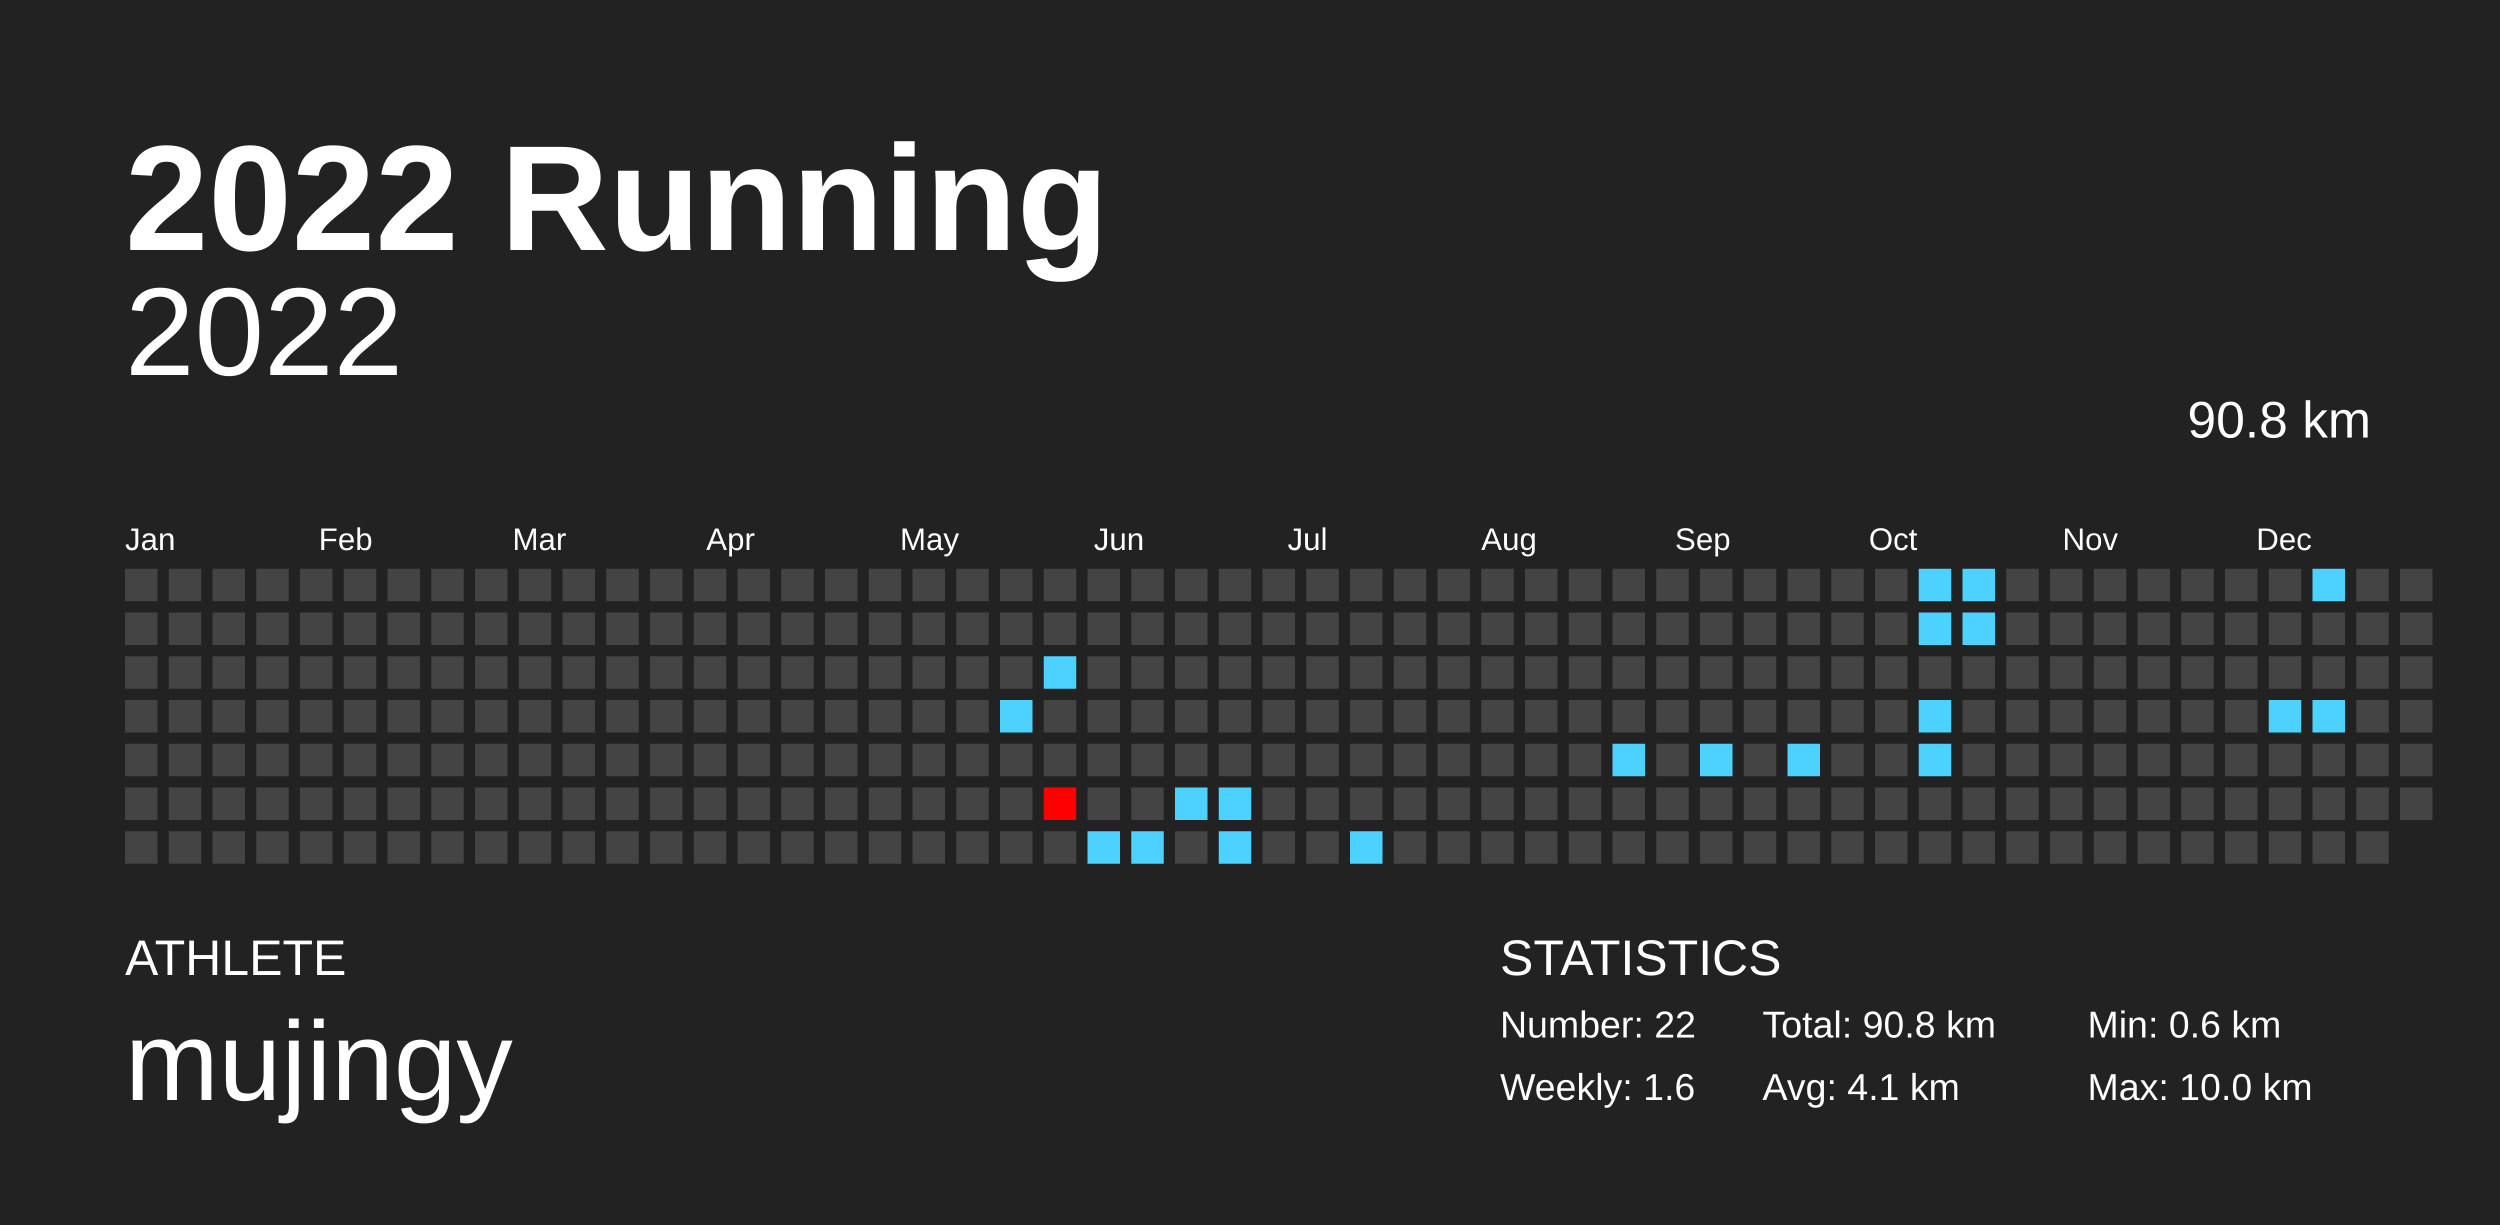
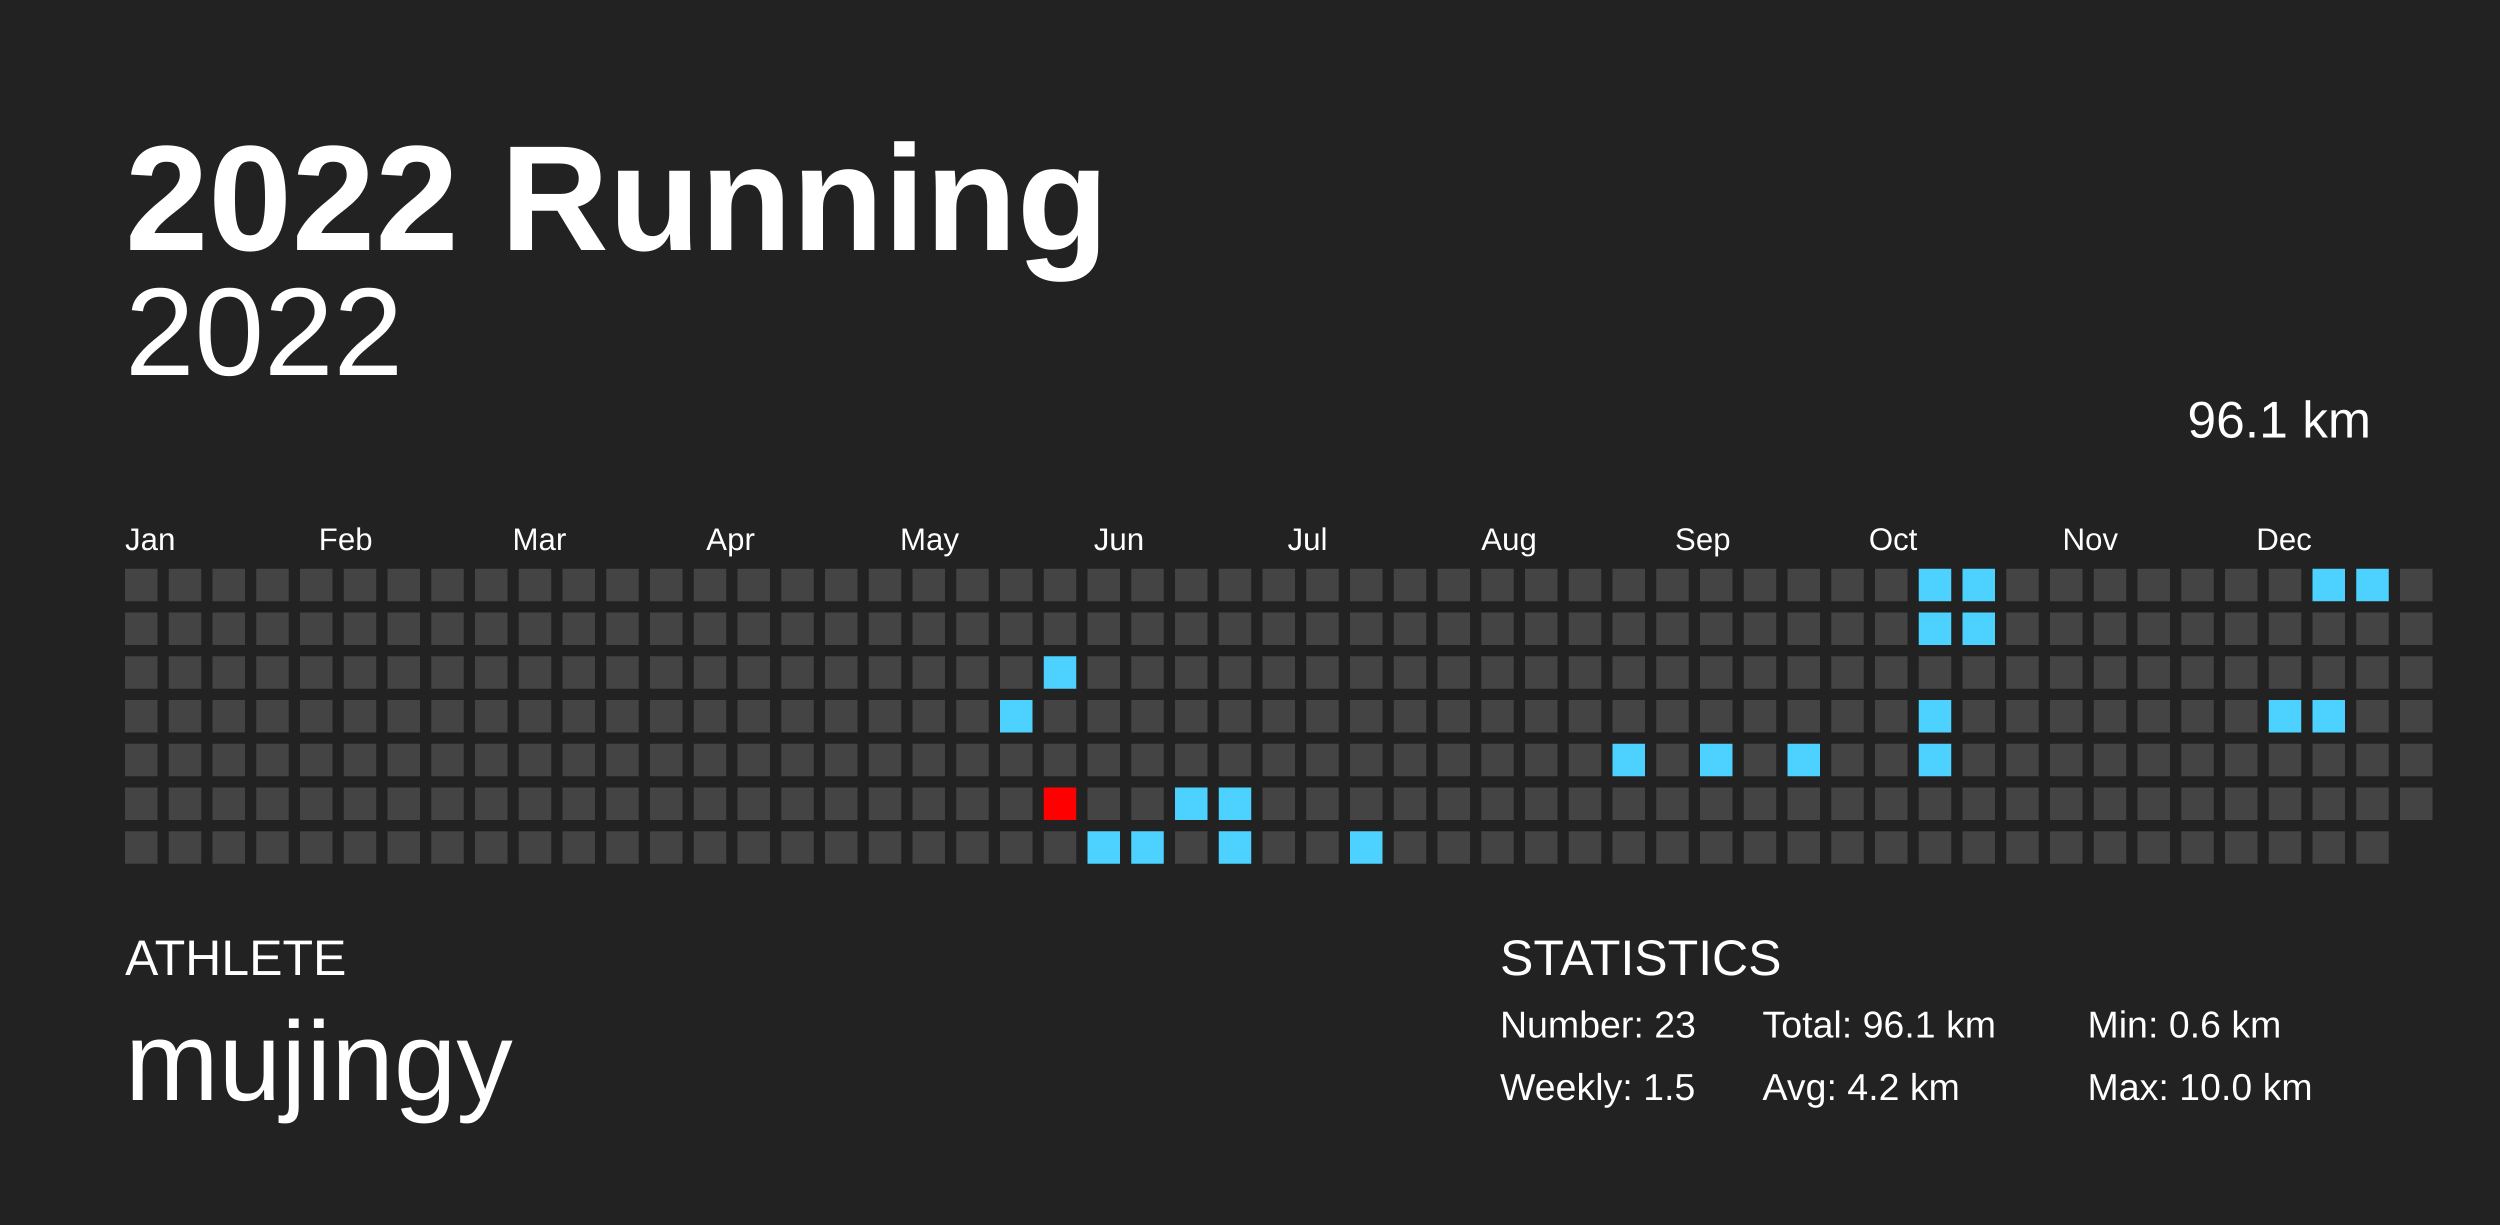
<svg xmlns="http://www.w3.org/2000/svg" baseProfile="full" height="98mm" version="1.1" viewBox="0,0,200,98" width="200mm">
  <defs />
  <rect fill="#222222" height="98" width="200" x="0" y="0" />
  <text fill="#FFFFFF" style="font-size:12px; font-family:Arial; font-weight:bold;" x="10" y="20">2022 Running</text>
  <text fill="#FFFFFF" style="font-size:4px; font-family:Arial" x="10" y="78">ATHLETE</text>
  <text fill="#FFFFFF" style="font-size:9px; font-family:Arial" x="10" y="88">mujingy</text>
  <text fill="#FFFFFF" style="font-size:4px; font-family:Arial" x="120" y="78">STATISTICS</text>
-   <text fill="#FFFFFF" style="font-size:3px; font-family:Arial" x="120" y="83">Number: 22</text>
-   <text fill="#FFFFFF" style="font-size:3px; font-family:Arial" x="120" y="88">Weekly: 1.6</text>
-   <text fill="#FFFFFF" style="font-size:3px; font-family:Arial" x="141" y="83">Total: 90.8 km</text>
-   <text fill="#FFFFFF" style="font-size:3px; font-family:Arial" x="141" y="88">Avg: 4.1 km</text>
+   <text fill="#FFFFFF" style="font-size:3px; font-family:Arial" x="120" y="83">Number: 23</text>
+   <text fill="#FFFFFF" style="font-size:3px; font-family:Arial" x="120" y="88">Weekly: 1.5</text>
+   <text fill="#FFFFFF" style="font-size:3px; font-family:Arial" x="141" y="83">Total: 96.1 km</text>
+   <text fill="#FFFFFF" style="font-size:3px; font-family:Arial" x="141" y="88">Avg: 4.2 km</text>
  <text fill="#FFFFFF" style="font-size:3px; font-family:Arial" x="167" y="83">Min: 0.6 km</text>
  <text fill="#FFFFFF" style="font-size:3px; font-family:Arial" x="167" y="88">Max: 10.0 km</text>
  <text alignment-baseline="hanging" fill="#FFFFFF" style="font-size:10.0px; font-family:Arial;" x="10" y="30">2022</text>
-   <text alignment-baseline="hanging" fill="#FFFFFF" style="font-size:4.125px; font-family:Arial;" x="175" y="35">90.8 km</text>
+   <text alignment-baseline="hanging" fill="#FFFFFF" style="font-size:4.125px; font-family:Arial;" x="175" y="35">96.1 km</text>
  <text fill="#FFFFFF" style="font-size:2.5px; font-family:Arial" x="10.0" y="44">Jan</text>
  <text fill="#FFFFFF" style="font-size:2.5px; font-family:Arial" x="25.5" y="44">Feb</text>
  <text fill="#FFFFFF" style="font-size:2.5px; font-family:Arial" x="41.0" y="44">Mar</text>
  <text fill="#FFFFFF" style="font-size:2.5px; font-family:Arial" x="56.5" y="44">Apr</text>
  <text fill="#FFFFFF" style="font-size:2.5px; font-family:Arial" x="72.0" y="44">May</text>
  <text fill="#FFFFFF" style="font-size:2.5px; font-family:Arial" x="87.5" y="44">Jun</text>
  <text fill="#FFFFFF" style="font-size:2.5px; font-family:Arial" x="103.0" y="44">Jul</text>
  <text fill="#FFFFFF" style="font-size:2.5px; font-family:Arial" x="118.5" y="44">Aug</text>
  <text fill="#FFFFFF" style="font-size:2.5px; font-family:Arial" x="134.0" y="44">Sep</text>
  <text fill="#FFFFFF" style="font-size:2.5px; font-family:Arial" x="149.5" y="44">Oct</text>
  <text fill="#FFFFFF" style="font-size:2.5px; font-family:Arial" x="165.0" y="44">Nov</text>
  <text fill="#FFFFFF" style="font-size:2.5px; font-family:Arial" x="180.5" y="44">Dec</text>
  <rect fill="#444444" height="2.6" width="2.6" x="10.0" y="45.5" />
  <rect fill="#444444" height="2.6" width="2.6" x="10.0" y="49.0" />
  <rect fill="#444444" height="2.6" width="2.6" x="10.0" y="52.5" />
  <rect fill="#444444" height="2.6" width="2.6" x="10.0" y="56.0" />
  <rect fill="#444444" height="2.6" width="2.6" x="10.0" y="59.5" />
  <rect fill="#444444" height="2.6" width="2.6" x="10.0" y="63.0" />
  <rect fill="#444444" height="2.6" width="2.6" x="10.0" y="66.5" />
  <rect fill="#444444" height="2.6" width="2.6" x="13.5" y="45.5" />
  <rect fill="#444444" height="2.6" width="2.6" x="13.5" y="49.0" />
  <rect fill="#444444" height="2.6" width="2.6" x="13.5" y="52.5" />
  <rect fill="#444444" height="2.6" width="2.6" x="13.5" y="56.0" />
  <rect fill="#444444" height="2.6" width="2.6" x="13.5" y="59.5" />
  <rect fill="#444444" height="2.6" width="2.6" x="13.5" y="63.0" />
  <rect fill="#444444" height="2.6" width="2.6" x="13.5" y="66.5" />
  <rect fill="#444444" height="2.6" width="2.6" x="17.0" y="45.5" />
  <rect fill="#444444" height="2.6" width="2.6" x="17.0" y="49.0" />
  <rect fill="#444444" height="2.6" width="2.6" x="17.0" y="52.5" />
  <rect fill="#444444" height="2.6" width="2.6" x="17.0" y="56.0" />
  <rect fill="#444444" height="2.6" width="2.6" x="17.0" y="59.5" />
  <rect fill="#444444" height="2.6" width="2.6" x="17.0" y="63.0" />
  <rect fill="#444444" height="2.6" width="2.6" x="17.0" y="66.5" />
  <rect fill="#444444" height="2.6" width="2.6" x="20.5" y="45.5" />
  <rect fill="#444444" height="2.6" width="2.6" x="20.5" y="49.0" />
  <rect fill="#444444" height="2.6" width="2.6" x="20.5" y="52.5" />
  <rect fill="#444444" height="2.6" width="2.6" x="20.5" y="56.0" />
  <rect fill="#444444" height="2.6" width="2.6" x="20.5" y="59.5" />
  <rect fill="#444444" height="2.6" width="2.6" x="20.5" y="63.0" />
  <rect fill="#444444" height="2.6" width="2.6" x="20.5" y="66.5" />
  <rect fill="#444444" height="2.6" width="2.6" x="24.0" y="45.5" />
  <rect fill="#444444" height="2.6" width="2.6" x="24.0" y="49.0" />
  <rect fill="#444444" height="2.6" width="2.6" x="24.0" y="52.5" />
  <rect fill="#444444" height="2.6" width="2.6" x="24.0" y="56.0" />
  <rect fill="#444444" height="2.6" width="2.6" x="24.0" y="59.5" />
  <rect fill="#444444" height="2.6" width="2.6" x="24.0" y="63.0" />
  <rect fill="#444444" height="2.6" width="2.6" x="24.0" y="66.5" />
  <rect fill="#444444" height="2.6" width="2.6" x="27.5" y="45.5" />
  <rect fill="#444444" height="2.6" width="2.6" x="27.5" y="49.0" />
  <rect fill="#444444" height="2.6" width="2.6" x="27.5" y="52.5" />
  <rect fill="#444444" height="2.6" width="2.6" x="27.5" y="56.0" />
  <rect fill="#444444" height="2.6" width="2.6" x="27.5" y="59.5" />
  <rect fill="#444444" height="2.6" width="2.6" x="27.5" y="63.0" />
  <rect fill="#444444" height="2.6" width="2.6" x="27.5" y="66.5" />
  <rect fill="#444444" height="2.6" width="2.6" x="31.0" y="45.5" />
  <rect fill="#444444" height="2.6" width="2.6" x="31.0" y="49.0" />
  <rect fill="#444444" height="2.6" width="2.6" x="31.0" y="52.5" />
  <rect fill="#444444" height="2.6" width="2.6" x="31.0" y="56.0" />
  <rect fill="#444444" height="2.6" width="2.6" x="31.0" y="59.5" />
  <rect fill="#444444" height="2.6" width="2.6" x="31.0" y="63.0" />
  <rect fill="#444444" height="2.6" width="2.6" x="31.0" y="66.5" />
  <rect fill="#444444" height="2.6" width="2.6" x="34.5" y="45.5" />
  <rect fill="#444444" height="2.6" width="2.6" x="34.5" y="49.0" />
  <rect fill="#444444" height="2.6" width="2.6" x="34.5" y="52.5" />
  <rect fill="#444444" height="2.6" width="2.6" x="34.5" y="56.0" />
  <rect fill="#444444" height="2.6" width="2.6" x="34.5" y="59.5" />
  <rect fill="#444444" height="2.6" width="2.6" x="34.5" y="63.0" />
  <rect fill="#444444" height="2.6" width="2.6" x="34.5" y="66.5" />
  <rect fill="#444444" height="2.6" width="2.6" x="38.0" y="45.5" />
  <rect fill="#444444" height="2.6" width="2.6" x="38.0" y="49.0" />
  <rect fill="#444444" height="2.6" width="2.6" x="38.0" y="52.5" />
  <rect fill="#444444" height="2.6" width="2.6" x="38.0" y="56.0" />
  <rect fill="#444444" height="2.6" width="2.6" x="38.0" y="59.5" />
  <rect fill="#444444" height="2.6" width="2.6" x="38.0" y="63.0" />
  <rect fill="#444444" height="2.6" width="2.6" x="38.0" y="66.5" />
  <rect fill="#444444" height="2.6" width="2.6" x="41.5" y="45.5" />
  <rect fill="#444444" height="2.6" width="2.6" x="41.5" y="49.0" />
  <rect fill="#444444" height="2.6" width="2.6" x="41.5" y="52.5" />
  <rect fill="#444444" height="2.6" width="2.6" x="41.5" y="56.0" />
  <rect fill="#444444" height="2.6" width="2.6" x="41.5" y="59.5" />
  <rect fill="#444444" height="2.6" width="2.6" x="41.5" y="63.0" />
  <rect fill="#444444" height="2.6" width="2.6" x="41.5" y="66.5" />
  <rect fill="#444444" height="2.6" width="2.6" x="45.0" y="45.5" />
  <rect fill="#444444" height="2.6" width="2.6" x="45.0" y="49.0" />
  <rect fill="#444444" height="2.6" width="2.6" x="45.0" y="52.5" />
  <rect fill="#444444" height="2.6" width="2.6" x="45.0" y="56.0" />
  <rect fill="#444444" height="2.6" width="2.6" x="45.0" y="59.5" />
  <rect fill="#444444" height="2.6" width="2.6" x="45.0" y="63.0" />
  <rect fill="#444444" height="2.6" width="2.6" x="45.0" y="66.5" />
  <rect fill="#444444" height="2.6" width="2.6" x="48.5" y="45.5" />
  <rect fill="#444444" height="2.6" width="2.6" x="48.5" y="49.0" />
  <rect fill="#444444" height="2.6" width="2.6" x="48.5" y="52.5" />
  <rect fill="#444444" height="2.6" width="2.6" x="48.5" y="56.0" />
  <rect fill="#444444" height="2.6" width="2.6" x="48.5" y="59.5" />
  <rect fill="#444444" height="2.6" width="2.6" x="48.5" y="63.0" />
  <rect fill="#444444" height="2.6" width="2.6" x="48.5" y="66.5" />
  <rect fill="#444444" height="2.6" width="2.6" x="52.0" y="45.5" />
  <rect fill="#444444" height="2.6" width="2.6" x="52.0" y="49.0" />
  <rect fill="#444444" height="2.6" width="2.6" x="52.0" y="52.5" />
  <rect fill="#444444" height="2.6" width="2.6" x="52.0" y="56.0" />
  <rect fill="#444444" height="2.6" width="2.6" x="52.0" y="59.5" />
  <rect fill="#444444" height="2.6" width="2.6" x="52.0" y="63.0" />
  <rect fill="#444444" height="2.6" width="2.6" x="52.0" y="66.5" />
  <rect fill="#444444" height="2.6" width="2.6" x="55.5" y="45.5" />
  <rect fill="#444444" height="2.6" width="2.6" x="55.5" y="49.0" />
  <rect fill="#444444" height="2.6" width="2.6" x="55.5" y="52.5" />
  <rect fill="#444444" height="2.6" width="2.6" x="55.5" y="56.0" />
  <rect fill="#444444" height="2.6" width="2.6" x="55.5" y="59.5" />
  <rect fill="#444444" height="2.6" width="2.6" x="55.5" y="63.0" />
  <rect fill="#444444" height="2.6" width="2.6" x="55.5" y="66.5" />
  <rect fill="#444444" height="2.6" width="2.6" x="59.0" y="45.5" />
  <rect fill="#444444" height="2.6" width="2.6" x="59.0" y="49.0" />
  <rect fill="#444444" height="2.6" width="2.6" x="59.0" y="52.5" />
  <rect fill="#444444" height="2.6" width="2.6" x="59.0" y="56.0" />
  <rect fill="#444444" height="2.6" width="2.6" x="59.0" y="59.5" />
  <rect fill="#444444" height="2.6" width="2.6" x="59.0" y="63.0" />
  <rect fill="#444444" height="2.6" width="2.6" x="59.0" y="66.5" />
  <rect fill="#444444" height="2.6" width="2.6" x="62.5" y="45.5" />
  <rect fill="#444444" height="2.6" width="2.6" x="62.5" y="49.0" />
  <rect fill="#444444" height="2.6" width="2.6" x="62.5" y="52.5" />
  <rect fill="#444444" height="2.6" width="2.6" x="62.5" y="56.0" />
  <rect fill="#444444" height="2.6" width="2.6" x="62.5" y="59.5" />
  <rect fill="#444444" height="2.6" width="2.6" x="62.5" y="63.0" />
  <rect fill="#444444" height="2.6" width="2.6" x="62.5" y="66.5" />
  <rect fill="#444444" height="2.6" width="2.6" x="66.0" y="45.5" />
  <rect fill="#444444" height="2.6" width="2.6" x="66.0" y="49.0" />
  <rect fill="#444444" height="2.6" width="2.6" x="66.0" y="52.5" />
  <rect fill="#444444" height="2.6" width="2.6" x="66.0" y="56.0" />
  <rect fill="#444444" height="2.6" width="2.6" x="66.0" y="59.5" />
  <rect fill="#444444" height="2.6" width="2.6" x="66.0" y="63.0" />
  <rect fill="#444444" height="2.6" width="2.6" x="66.0" y="66.5" />
  <rect fill="#444444" height="2.6" width="2.6" x="69.5" y="45.5" />
  <rect fill="#444444" height="2.6" width="2.6" x="69.5" y="49.0" />
  <rect fill="#444444" height="2.6" width="2.6" x="69.5" y="52.5" />
  <rect fill="#444444" height="2.6" width="2.6" x="69.5" y="56.0" />
  <rect fill="#444444" height="2.6" width="2.6" x="69.5" y="59.5" />
  <rect fill="#444444" height="2.6" width="2.6" x="69.5" y="63.0" />
  <rect fill="#444444" height="2.6" width="2.6" x="69.5" y="66.5" />
  <rect fill="#444444" height="2.6" width="2.6" x="73.0" y="45.5" />
  <rect fill="#444444" height="2.6" width="2.6" x="73.0" y="49.0" />
  <rect fill="#444444" height="2.6" width="2.6" x="73.0" y="52.5" />
  <rect fill="#444444" height="2.6" width="2.6" x="73.0" y="56.0" />
  <rect fill="#444444" height="2.6" width="2.6" x="73.0" y="59.5" />
  <rect fill="#444444" height="2.6" width="2.6" x="73.0" y="63.0" />
  <rect fill="#444444" height="2.6" width="2.6" x="73.0" y="66.5" />
  <rect fill="#444444" height="2.6" width="2.6" x="76.5" y="45.5" />
  <rect fill="#444444" height="2.6" width="2.6" x="76.5" y="49.0" />
  <rect fill="#444444" height="2.6" width="2.6" x="76.5" y="52.5" />
  <rect fill="#444444" height="2.6" width="2.6" x="76.5" y="56.0" />
  <rect fill="#444444" height="2.6" width="2.6" x="76.5" y="59.5" />
  <rect fill="#444444" height="2.6" width="2.6" x="76.5" y="63.0" />
  <rect fill="#444444" height="2.6" width="2.6" x="76.5" y="66.5" />
  <rect fill="#444444" height="2.6" width="2.6" x="80.0" y="45.5" />
  <rect fill="#444444" height="2.6" width="2.6" x="80.0" y="49.0" />
  <rect fill="#444444" height="2.6" width="2.6" x="80.0" y="52.5" />
  <rect fill="#4dd2ff" height="2.6" width="2.6" x="80.0" y="56.0" />
  <rect fill="#444444" height="2.6" width="2.6" x="80.0" y="59.5" />
  <rect fill="#444444" height="2.6" width="2.6" x="80.0" y="63.0" />
  <rect fill="#444444" height="2.6" width="2.6" x="80.0" y="66.5" />
  <rect fill="#444444" height="2.6" width="2.6" x="83.5" y="45.5" />
  <rect fill="#444444" height="2.6" width="2.6" x="83.5" y="49.0" />
  <rect fill="#4dd2ff" height="2.6" width="2.6" x="83.5" y="52.5" />
  <rect fill="#444444" height="2.6" width="2.6" x="83.5" y="56.0" />
  <rect fill="#444444" height="2.6" width="2.6" x="83.5" y="59.5" />
  <rect fill="#ff0000" height="2.6" width="2.6" x="83.5" y="63.0" />
  <rect fill="#444444" height="2.6" width="2.6" x="83.5" y="66.5" />
  <rect fill="#444444" height="2.6" width="2.6" x="87.0" y="45.5" />
  <rect fill="#444444" height="2.6" width="2.6" x="87.0" y="49.0" />
  <rect fill="#444444" height="2.6" width="2.6" x="87.0" y="52.5" />
  <rect fill="#444444" height="2.6" width="2.6" x="87.0" y="56.0" />
  <rect fill="#444444" height="2.6" width="2.6" x="87.0" y="59.5" />
  <rect fill="#444444" height="2.6" width="2.6" x="87.0" y="63.0" />
  <rect fill="#4dd2ff" height="2.6" width="2.6" x="87.0" y="66.5" />
  <rect fill="#444444" height="2.6" width="2.6" x="90.5" y="45.5" />
  <rect fill="#444444" height="2.6" width="2.6" x="90.5" y="49.0" />
  <rect fill="#444444" height="2.6" width="2.6" x="90.5" y="52.5" />
  <rect fill="#444444" height="2.6" width="2.6" x="90.5" y="56.0" />
  <rect fill="#444444" height="2.6" width="2.6" x="90.5" y="59.5" />
  <rect fill="#444444" height="2.6" width="2.6" x="90.5" y="63.0" />
  <rect fill="#4dd2ff" height="2.6" width="2.6" x="90.5" y="66.5" />
  <rect fill="#444444" height="2.6" width="2.6" x="94.0" y="45.5" />
  <rect fill="#444444" height="2.6" width="2.6" x="94.0" y="49.0" />
  <rect fill="#444444" height="2.6" width="2.6" x="94.0" y="52.5" />
  <rect fill="#444444" height="2.6" width="2.6" x="94.0" y="56.0" />
  <rect fill="#444444" height="2.6" width="2.6" x="94.0" y="59.5" />
  <rect fill="#4dd2ff" height="2.6" width="2.6" x="94.0" y="63.0" />
  <rect fill="#444444" height="2.6" width="2.6" x="94.0" y="66.5" />
  <rect fill="#444444" height="2.6" width="2.6" x="97.5" y="45.5" />
  <rect fill="#444444" height="2.6" width="2.6" x="97.5" y="49.0" />
  <rect fill="#444444" height="2.6" width="2.6" x="97.5" y="52.5" />
  <rect fill="#444444" height="2.6" width="2.6" x="97.5" y="56.0" />
  <rect fill="#444444" height="2.6" width="2.6" x="97.5" y="59.5" />
  <rect fill="#4dd2ff" height="2.6" width="2.6" x="97.5" y="63.0" />
  <rect fill="#4dd2ff" height="2.6" width="2.6" x="97.5" y="66.5" />
  <rect fill="#444444" height="2.6" width="2.6" x="101.0" y="45.5" />
  <rect fill="#444444" height="2.6" width="2.6" x="101.0" y="49.0" />
  <rect fill="#444444" height="2.6" width="2.6" x="101.0" y="52.5" />
  <rect fill="#444444" height="2.6" width="2.6" x="101.0" y="56.0" />
  <rect fill="#444444" height="2.6" width="2.6" x="101.0" y="59.5" />
  <rect fill="#444444" height="2.6" width="2.6" x="101.0" y="63.0" />
  <rect fill="#444444" height="2.6" width="2.6" x="101.0" y="66.5" />
  <rect fill="#444444" height="2.6" width="2.6" x="104.5" y="45.5" />
  <rect fill="#444444" height="2.6" width="2.6" x="104.5" y="49.0" />
  <rect fill="#444444" height="2.6" width="2.6" x="104.5" y="52.5" />
  <rect fill="#444444" height="2.6" width="2.6" x="104.5" y="56.0" />
  <rect fill="#444444" height="2.6" width="2.6" x="104.5" y="59.5" />
  <rect fill="#444444" height="2.6" width="2.6" x="104.5" y="63.0" />
  <rect fill="#444444" height="2.6" width="2.6" x="104.5" y="66.5" />
  <rect fill="#444444" height="2.6" width="2.6" x="108.0" y="45.5" />
  <rect fill="#444444" height="2.6" width="2.6" x="108.0" y="49.0" />
  <rect fill="#444444" height="2.6" width="2.6" x="108.0" y="52.5" />
  <rect fill="#444444" height="2.6" width="2.6" x="108.0" y="56.0" />
  <rect fill="#444444" height="2.6" width="2.6" x="108.0" y="59.5" />
  <rect fill="#444444" height="2.6" width="2.6" x="108.0" y="63.0" />
  <rect fill="#4dd2ff" height="2.6" width="2.6" x="108.0" y="66.5" />
  <rect fill="#444444" height="2.6" width="2.6" x="111.5" y="45.5" />
  <rect fill="#444444" height="2.6" width="2.6" x="111.5" y="49.0" />
  <rect fill="#444444" height="2.6" width="2.6" x="111.5" y="52.5" />
  <rect fill="#444444" height="2.6" width="2.6" x="111.5" y="56.0" />
  <rect fill="#444444" height="2.6" width="2.6" x="111.5" y="59.5" />
  <rect fill="#444444" height="2.6" width="2.6" x="111.5" y="63.0" />
  <rect fill="#444444" height="2.6" width="2.6" x="111.5" y="66.5" />
  <rect fill="#444444" height="2.6" width="2.6" x="115.0" y="45.5" />
  <rect fill="#444444" height="2.6" width="2.6" x="115.0" y="49.0" />
  <rect fill="#444444" height="2.6" width="2.6" x="115.0" y="52.5" />
  <rect fill="#444444" height="2.6" width="2.6" x="115.0" y="56.0" />
  <rect fill="#444444" height="2.6" width="2.6" x="115.0" y="59.5" />
  <rect fill="#444444" height="2.6" width="2.6" x="115.0" y="63.0" />
  <rect fill="#444444" height="2.6" width="2.6" x="115.0" y="66.5" />
  <rect fill="#444444" height="2.6" width="2.6" x="118.5" y="45.5" />
  <rect fill="#444444" height="2.6" width="2.6" x="118.5" y="49.0" />
  <rect fill="#444444" height="2.6" width="2.6" x="118.5" y="52.5" />
  <rect fill="#444444" height="2.6" width="2.6" x="118.5" y="56.0" />
  <rect fill="#444444" height="2.6" width="2.6" x="118.5" y="59.5" />
  <rect fill="#444444" height="2.6" width="2.6" x="118.5" y="63.0" />
  <rect fill="#444444" height="2.6" width="2.6" x="118.5" y="66.5" />
  <rect fill="#444444" height="2.6" width="2.6" x="122.0" y="45.5" />
  <rect fill="#444444" height="2.6" width="2.6" x="122.0" y="49.0" />
  <rect fill="#444444" height="2.6" width="2.6" x="122.0" y="52.5" />
  <rect fill="#444444" height="2.6" width="2.6" x="122.0" y="56.0" />
  <rect fill="#444444" height="2.6" width="2.6" x="122.0" y="59.5" />
  <rect fill="#444444" height="2.6" width="2.6" x="122.0" y="63.0" />
  <rect fill="#444444" height="2.6" width="2.6" x="122.0" y="66.5" />
  <rect fill="#444444" height="2.6" width="2.6" x="125.5" y="45.5" />
  <rect fill="#444444" height="2.6" width="2.6" x="125.5" y="49.0" />
  <rect fill="#444444" height="2.6" width="2.6" x="125.5" y="52.5" />
  <rect fill="#444444" height="2.6" width="2.6" x="125.5" y="56.0" />
  <rect fill="#444444" height="2.6" width="2.6" x="125.5" y="59.5" />
  <rect fill="#444444" height="2.6" width="2.6" x="125.5" y="63.0" />
  <rect fill="#444444" height="2.6" width="2.6" x="125.5" y="66.5" />
  <rect fill="#444444" height="2.6" width="2.6" x="129.0" y="45.5" />
  <rect fill="#444444" height="2.6" width="2.6" x="129.0" y="49.0" />
  <rect fill="#444444" height="2.6" width="2.6" x="129.0" y="52.5" />
  <rect fill="#444444" height="2.6" width="2.6" x="129.0" y="56.0" />
  <rect fill="#4dd2ff" height="2.6" width="2.6" x="129.0" y="59.5" />
  <rect fill="#444444" height="2.6" width="2.6" x="129.0" y="63.0" />
  <rect fill="#444444" height="2.6" width="2.6" x="129.0" y="66.5" />
  <rect fill="#444444" height="2.6" width="2.6" x="132.5" y="45.5" />
  <rect fill="#444444" height="2.6" width="2.6" x="132.5" y="49.0" />
  <rect fill="#444444" height="2.6" width="2.6" x="132.5" y="52.5" />
  <rect fill="#444444" height="2.6" width="2.6" x="132.5" y="56.0" />
  <rect fill="#444444" height="2.6" width="2.6" x="132.5" y="59.5" />
  <rect fill="#444444" height="2.6" width="2.6" x="132.5" y="63.0" />
  <rect fill="#444444" height="2.6" width="2.6" x="132.5" y="66.5" />
  <rect fill="#444444" height="2.6" width="2.6" x="136.0" y="45.5" />
  <rect fill="#444444" height="2.6" width="2.6" x="136.0" y="49.0" />
  <rect fill="#444444" height="2.6" width="2.6" x="136.0" y="52.5" />
  <rect fill="#444444" height="2.6" width="2.6" x="136.0" y="56.0" />
  <rect fill="#4dd2ff" height="2.6" width="2.6" x="136.0" y="59.5" />
  <rect fill="#444444" height="2.6" width="2.6" x="136.0" y="63.0" />
  <rect fill="#444444" height="2.6" width="2.6" x="136.0" y="66.5" />
  <rect fill="#444444" height="2.6" width="2.6" x="139.5" y="45.5" />
  <rect fill="#444444" height="2.6" width="2.6" x="139.5" y="49.0" />
  <rect fill="#444444" height="2.6" width="2.6" x="139.5" y="52.5" />
  <rect fill="#444444" height="2.6" width="2.6" x="139.5" y="56.0" />
  <rect fill="#444444" height="2.6" width="2.6" x="139.5" y="59.5" />
  <rect fill="#444444" height="2.6" width="2.6" x="139.5" y="63.0" />
  <rect fill="#444444" height="2.6" width="2.6" x="139.5" y="66.5" />
  <rect fill="#444444" height="2.6" width="2.6" x="143.0" y="45.5" />
  <rect fill="#444444" height="2.6" width="2.6" x="143.0" y="49.0" />
  <rect fill="#444444" height="2.6" width="2.6" x="143.0" y="52.5" />
  <rect fill="#444444" height="2.6" width="2.6" x="143.0" y="56.0" />
  <rect fill="#4dd2ff" height="2.6" width="2.6" x="143.0" y="59.5" />
  <rect fill="#444444" height="2.6" width="2.6" x="143.0" y="63.0" />
  <rect fill="#444444" height="2.6" width="2.6" x="143.0" y="66.5" />
  <rect fill="#444444" height="2.6" width="2.6" x="146.5" y="45.5" />
  <rect fill="#444444" height="2.6" width="2.6" x="146.5" y="49.0" />
  <rect fill="#444444" height="2.6" width="2.6" x="146.5" y="52.5" />
  <rect fill="#444444" height="2.6" width="2.6" x="146.5" y="56.0" />
  <rect fill="#444444" height="2.6" width="2.6" x="146.5" y="59.5" />
  <rect fill="#444444" height="2.6" width="2.6" x="146.5" y="63.0" />
  <rect fill="#444444" height="2.6" width="2.6" x="146.5" y="66.5" />
  <rect fill="#444444" height="2.6" width="2.6" x="150.0" y="45.5" />
  <rect fill="#444444" height="2.6" width="2.6" x="150.0" y="49.0" />
  <rect fill="#444444" height="2.6" width="2.6" x="150.0" y="52.5" />
  <rect fill="#444444" height="2.6" width="2.6" x="150.0" y="56.0" />
  <rect fill="#444444" height="2.6" width="2.6" x="150.0" y="59.5" />
  <rect fill="#444444" height="2.6" width="2.6" x="150.0" y="63.0" />
  <rect fill="#444444" height="2.6" width="2.6" x="150.0" y="66.5" />
  <rect fill="#4dd2ff" height="2.6" width="2.6" x="153.5" y="45.5" />
  <rect fill="#4dd2ff" height="2.6" width="2.6" x="153.5" y="49.0" />
  <rect fill="#444444" height="2.6" width="2.6" x="153.5" y="52.5" />
  <rect fill="#4dd2ff" height="2.6" width="2.6" x="153.5" y="56.0" />
  <rect fill="#4dd2ff" height="2.6" width="2.6" x="153.5" y="59.5" />
  <rect fill="#444444" height="2.6" width="2.6" x="153.5" y="63.0" />
  <rect fill="#444444" height="2.6" width="2.6" x="153.5" y="66.5" />
  <rect fill="#4dd2ff" height="2.6" width="2.6" x="157.0" y="45.5" />
  <rect fill="#4dd2ff" height="2.6" width="2.6" x="157.0" y="49.0" />
  <rect fill="#444444" height="2.6" width="2.6" x="157.0" y="52.5" />
  <rect fill="#444444" height="2.6" width="2.6" x="157.0" y="56.0" />
  <rect fill="#444444" height="2.6" width="2.6" x="157.0" y="59.5" />
  <rect fill="#444444" height="2.6" width="2.6" x="157.0" y="63.0" />
  <rect fill="#444444" height="2.6" width="2.6" x="157.0" y="66.5" />
  <rect fill="#444444" height="2.6" width="2.6" x="160.5" y="45.5" />
  <rect fill="#444444" height="2.6" width="2.6" x="160.5" y="49.0" />
  <rect fill="#444444" height="2.6" width="2.6" x="160.5" y="52.5" />
  <rect fill="#444444" height="2.6" width="2.6" x="160.5" y="56.0" />
  <rect fill="#444444" height="2.6" width="2.6" x="160.5" y="59.5" />
  <rect fill="#444444" height="2.6" width="2.6" x="160.5" y="63.0" />
  <rect fill="#444444" height="2.6" width="2.6" x="160.5" y="66.5" />
  <rect fill="#444444" height="2.6" width="2.6" x="164.0" y="45.5" />
  <rect fill="#444444" height="2.6" width="2.6" x="164.0" y="49.0" />
  <rect fill="#444444" height="2.6" width="2.6" x="164.0" y="52.5" />
  <rect fill="#444444" height="2.6" width="2.6" x="164.0" y="56.0" />
  <rect fill="#444444" height="2.6" width="2.6" x="164.0" y="59.5" />
  <rect fill="#444444" height="2.6" width="2.6" x="164.0" y="63.0" />
  <rect fill="#444444" height="2.6" width="2.6" x="164.0" y="66.5" />
  <rect fill="#444444" height="2.6" width="2.6" x="167.5" y="45.5" />
  <rect fill="#444444" height="2.6" width="2.6" x="167.5" y="49.0" />
  <rect fill="#444444" height="2.6" width="2.6" x="167.5" y="52.5" />
  <rect fill="#444444" height="2.6" width="2.6" x="167.5" y="56.0" />
  <rect fill="#444444" height="2.6" width="2.6" x="167.5" y="59.5" />
  <rect fill="#444444" height="2.6" width="2.6" x="167.5" y="63.0" />
  <rect fill="#444444" height="2.6" width="2.6" x="167.5" y="66.5" />
  <rect fill="#444444" height="2.6" width="2.6" x="171.0" y="45.5" />
  <rect fill="#444444" height="2.6" width="2.6" x="171.0" y="49.0" />
  <rect fill="#444444" height="2.6" width="2.6" x="171.0" y="52.5" />
  <rect fill="#444444" height="2.6" width="2.6" x="171.0" y="56.0" />
  <rect fill="#444444" height="2.6" width="2.6" x="171.0" y="59.5" />
  <rect fill="#444444" height="2.6" width="2.6" x="171.0" y="63.0" />
  <rect fill="#444444" height="2.6" width="2.6" x="171.0" y="66.5" />
  <rect fill="#444444" height="2.6" width="2.6" x="174.5" y="45.5" />
  <rect fill="#444444" height="2.6" width="2.6" x="174.5" y="49.0" />
  <rect fill="#444444" height="2.6" width="2.6" x="174.5" y="52.5" />
  <rect fill="#444444" height="2.6" width="2.6" x="174.5" y="56.0" />
  <rect fill="#444444" height="2.6" width="2.6" x="174.5" y="59.5" />
  <rect fill="#444444" height="2.6" width="2.6" x="174.5" y="63.0" />
  <rect fill="#444444" height="2.6" width="2.6" x="174.5" y="66.5" />
  <rect fill="#444444" height="2.6" width="2.6" x="178.0" y="45.5" />
  <rect fill="#444444" height="2.6" width="2.6" x="178.0" y="49.0" />
  <rect fill="#444444" height="2.6" width="2.6" x="178.0" y="52.5" />
  <rect fill="#444444" height="2.6" width="2.6" x="178.0" y="56.0" />
  <rect fill="#444444" height="2.6" width="2.6" x="178.0" y="59.5" />
  <rect fill="#444444" height="2.6" width="2.6" x="178.0" y="63.0" />
  <rect fill="#444444" height="2.6" width="2.6" x="178.0" y="66.5" />
  <rect fill="#444444" height="2.6" width="2.6" x="181.5" y="45.5" />
  <rect fill="#444444" height="2.6" width="2.6" x="181.5" y="49.0" />
  <rect fill="#444444" height="2.6" width="2.6" x="181.5" y="52.5" />
  <rect fill="#4dd2ff" height="2.6" width="2.6" x="181.5" y="56.0" />
  <rect fill="#444444" height="2.6" width="2.6" x="181.5" y="59.5" />
  <rect fill="#444444" height="2.6" width="2.6" x="181.5" y="63.0" />
  <rect fill="#444444" height="2.6" width="2.6" x="181.5" y="66.5" />
  <rect fill="#4dd2ff" height="2.6" width="2.6" x="185.0" y="45.5" />
  <rect fill="#444444" height="2.6" width="2.6" x="185.0" y="49.0" />
  <rect fill="#444444" height="2.6" width="2.6" x="185.0" y="52.5" />
  <rect fill="#4dd2ff" height="2.6" width="2.6" x="185.0" y="56.0" />
  <rect fill="#444444" height="2.6" width="2.6" x="185.0" y="59.5" />
  <rect fill="#444444" height="2.6" width="2.6" x="185.0" y="63.0" />
  <rect fill="#444444" height="2.6" width="2.6" x="185.0" y="66.5" />
-   <rect fill="#444444" height="2.6" width="2.6" x="188.5" y="45.5" />
+   <rect fill="#4dd2ff" height="2.6" width="2.6" x="188.5" y="45.5" />
  <rect fill="#444444" height="2.6" width="2.6" x="188.5" y="49.0" />
  <rect fill="#444444" height="2.6" width="2.6" x="188.5" y="52.5" />
  <rect fill="#444444" height="2.6" width="2.6" x="188.5" y="56.0" />
  <rect fill="#444444" height="2.6" width="2.6" x="188.5" y="59.5" />
  <rect fill="#444444" height="2.6" width="2.6" x="188.5" y="63.0" />
  <rect fill="#444444" height="2.6" width="2.6" x="188.5" y="66.5" />
  <rect fill="#444444" height="2.6" width="2.6" x="192.0" y="45.5" />
  <rect fill="#444444" height="2.6" width="2.6" x="192.0" y="49.0" />
  <rect fill="#444444" height="2.6" width="2.6" x="192.0" y="52.5" />
  <rect fill="#444444" height="2.6" width="2.6" x="192.0" y="56.0" />
  <rect fill="#444444" height="2.6" width="2.6" x="192.0" y="59.5" />
  <rect fill="#444444" height="2.6" width="2.6" x="192.0" y="63.0" />
</svg>
